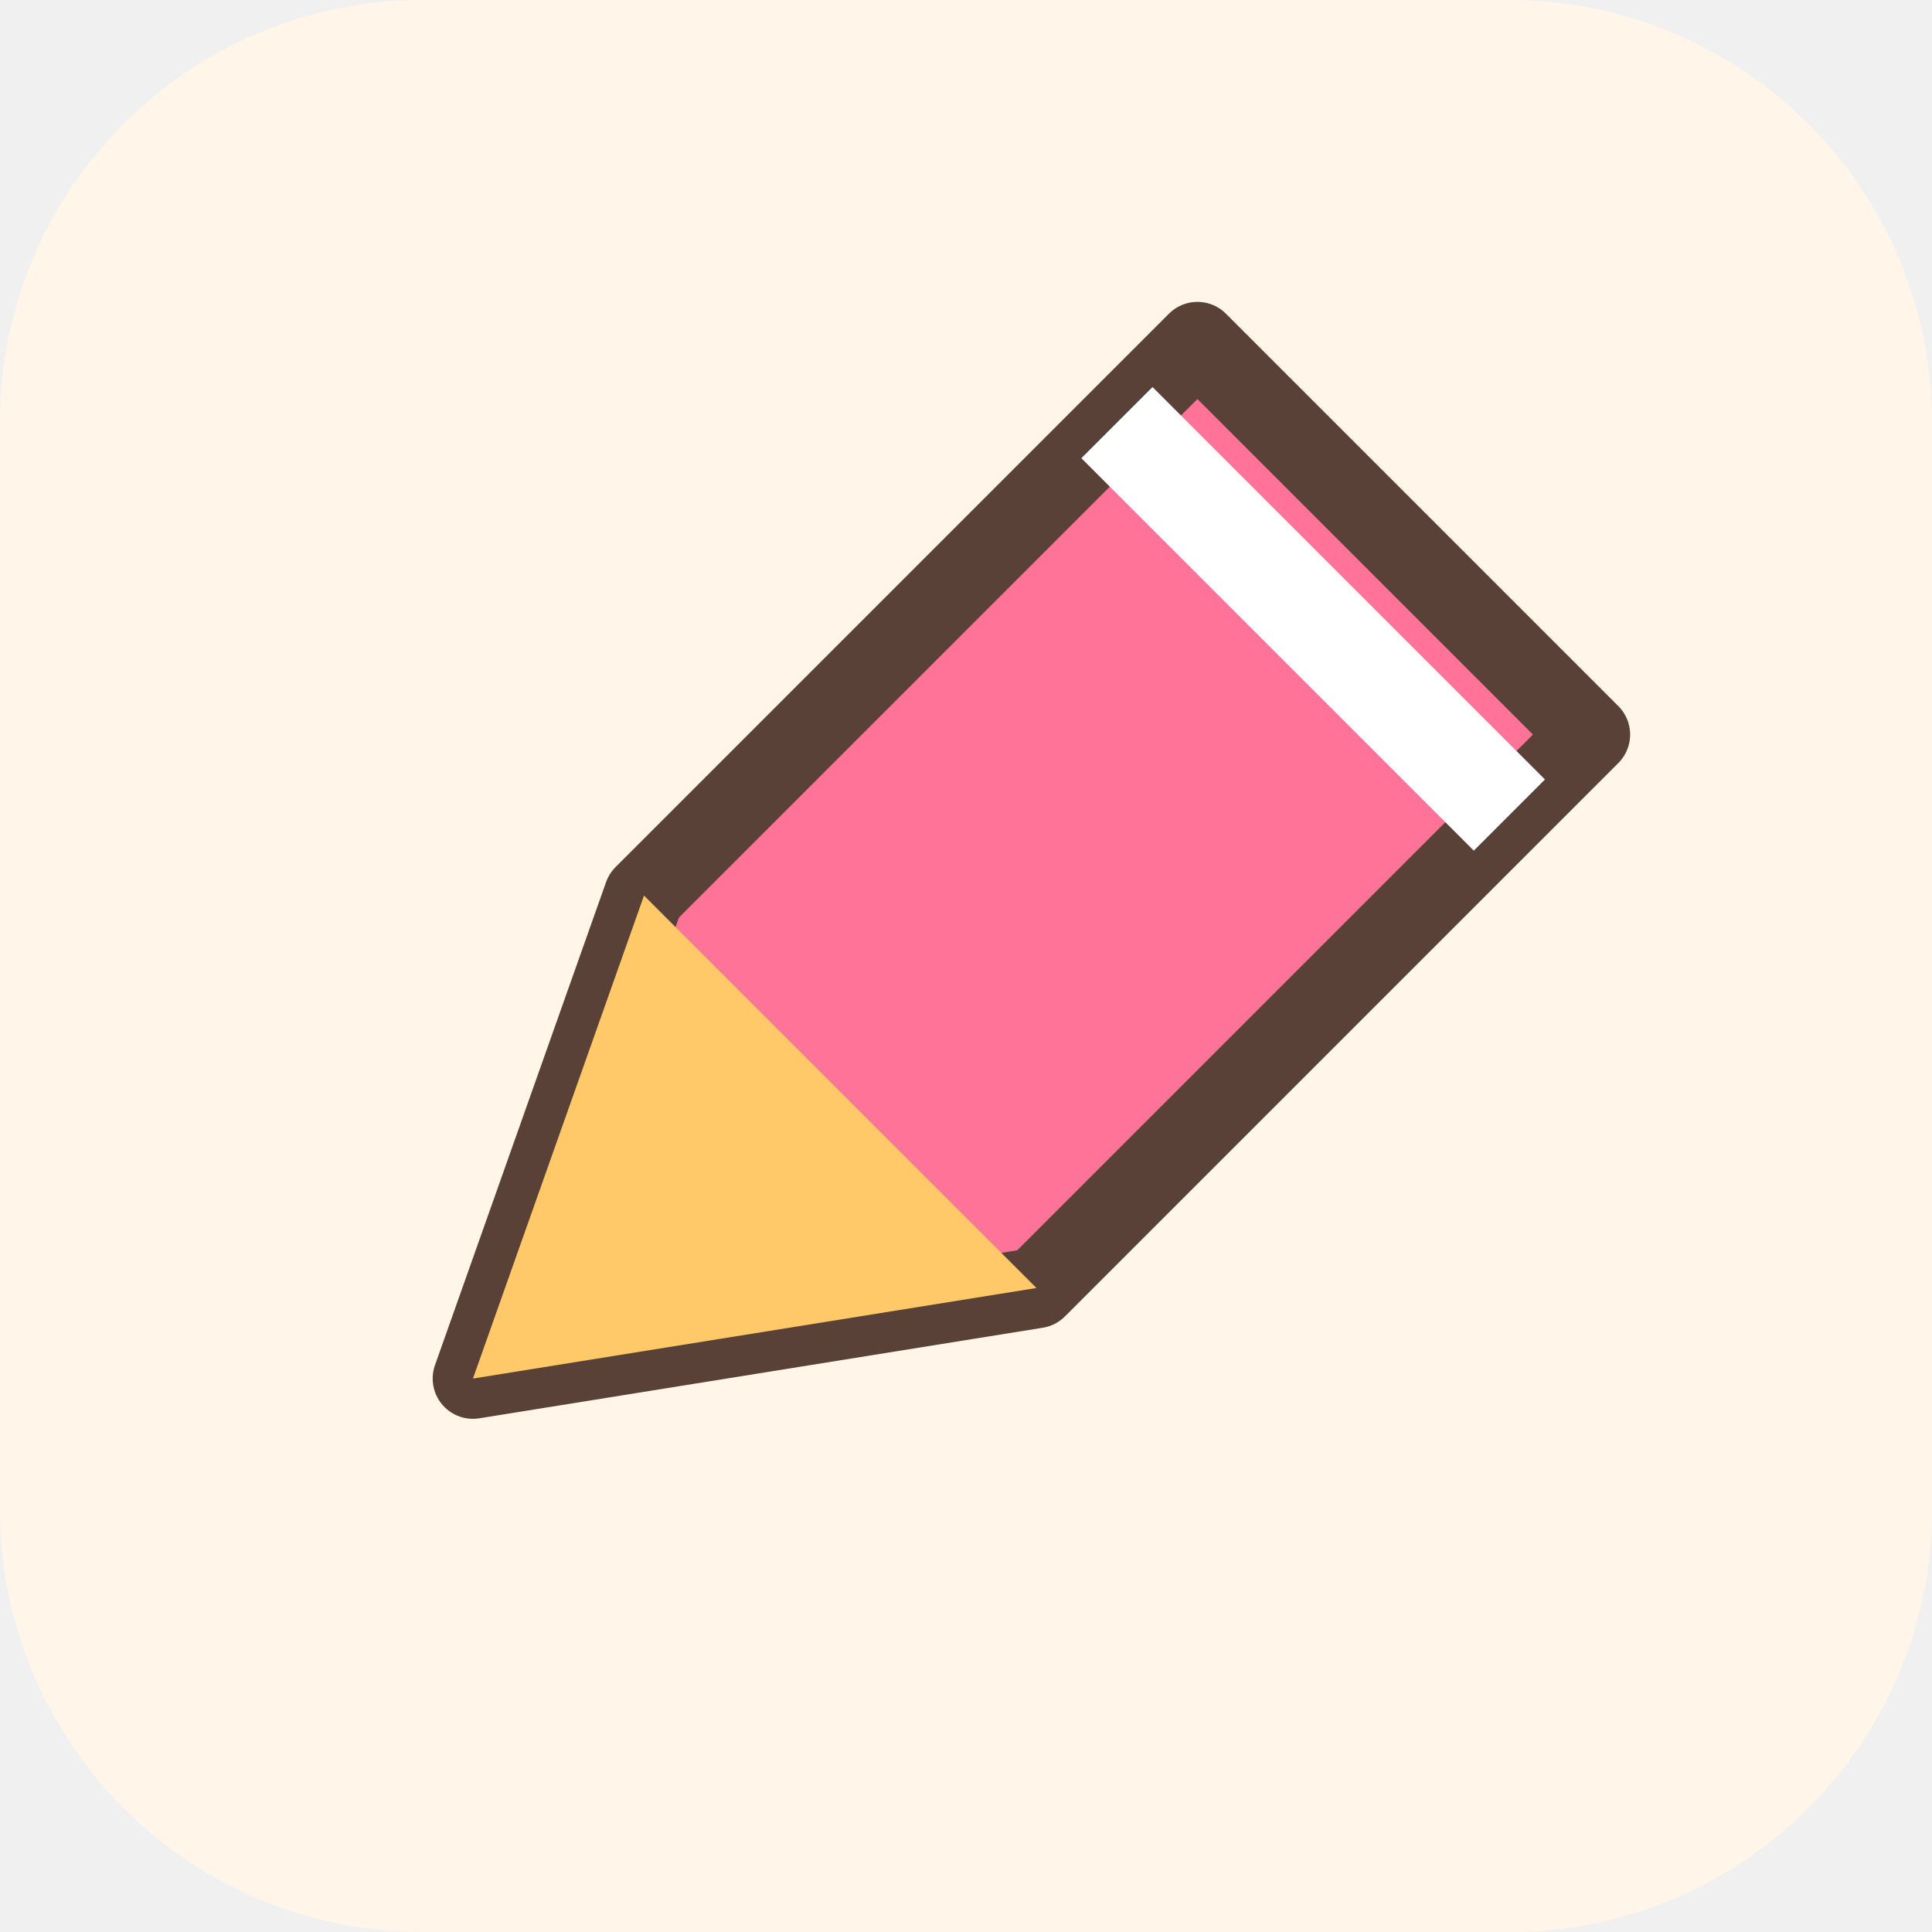
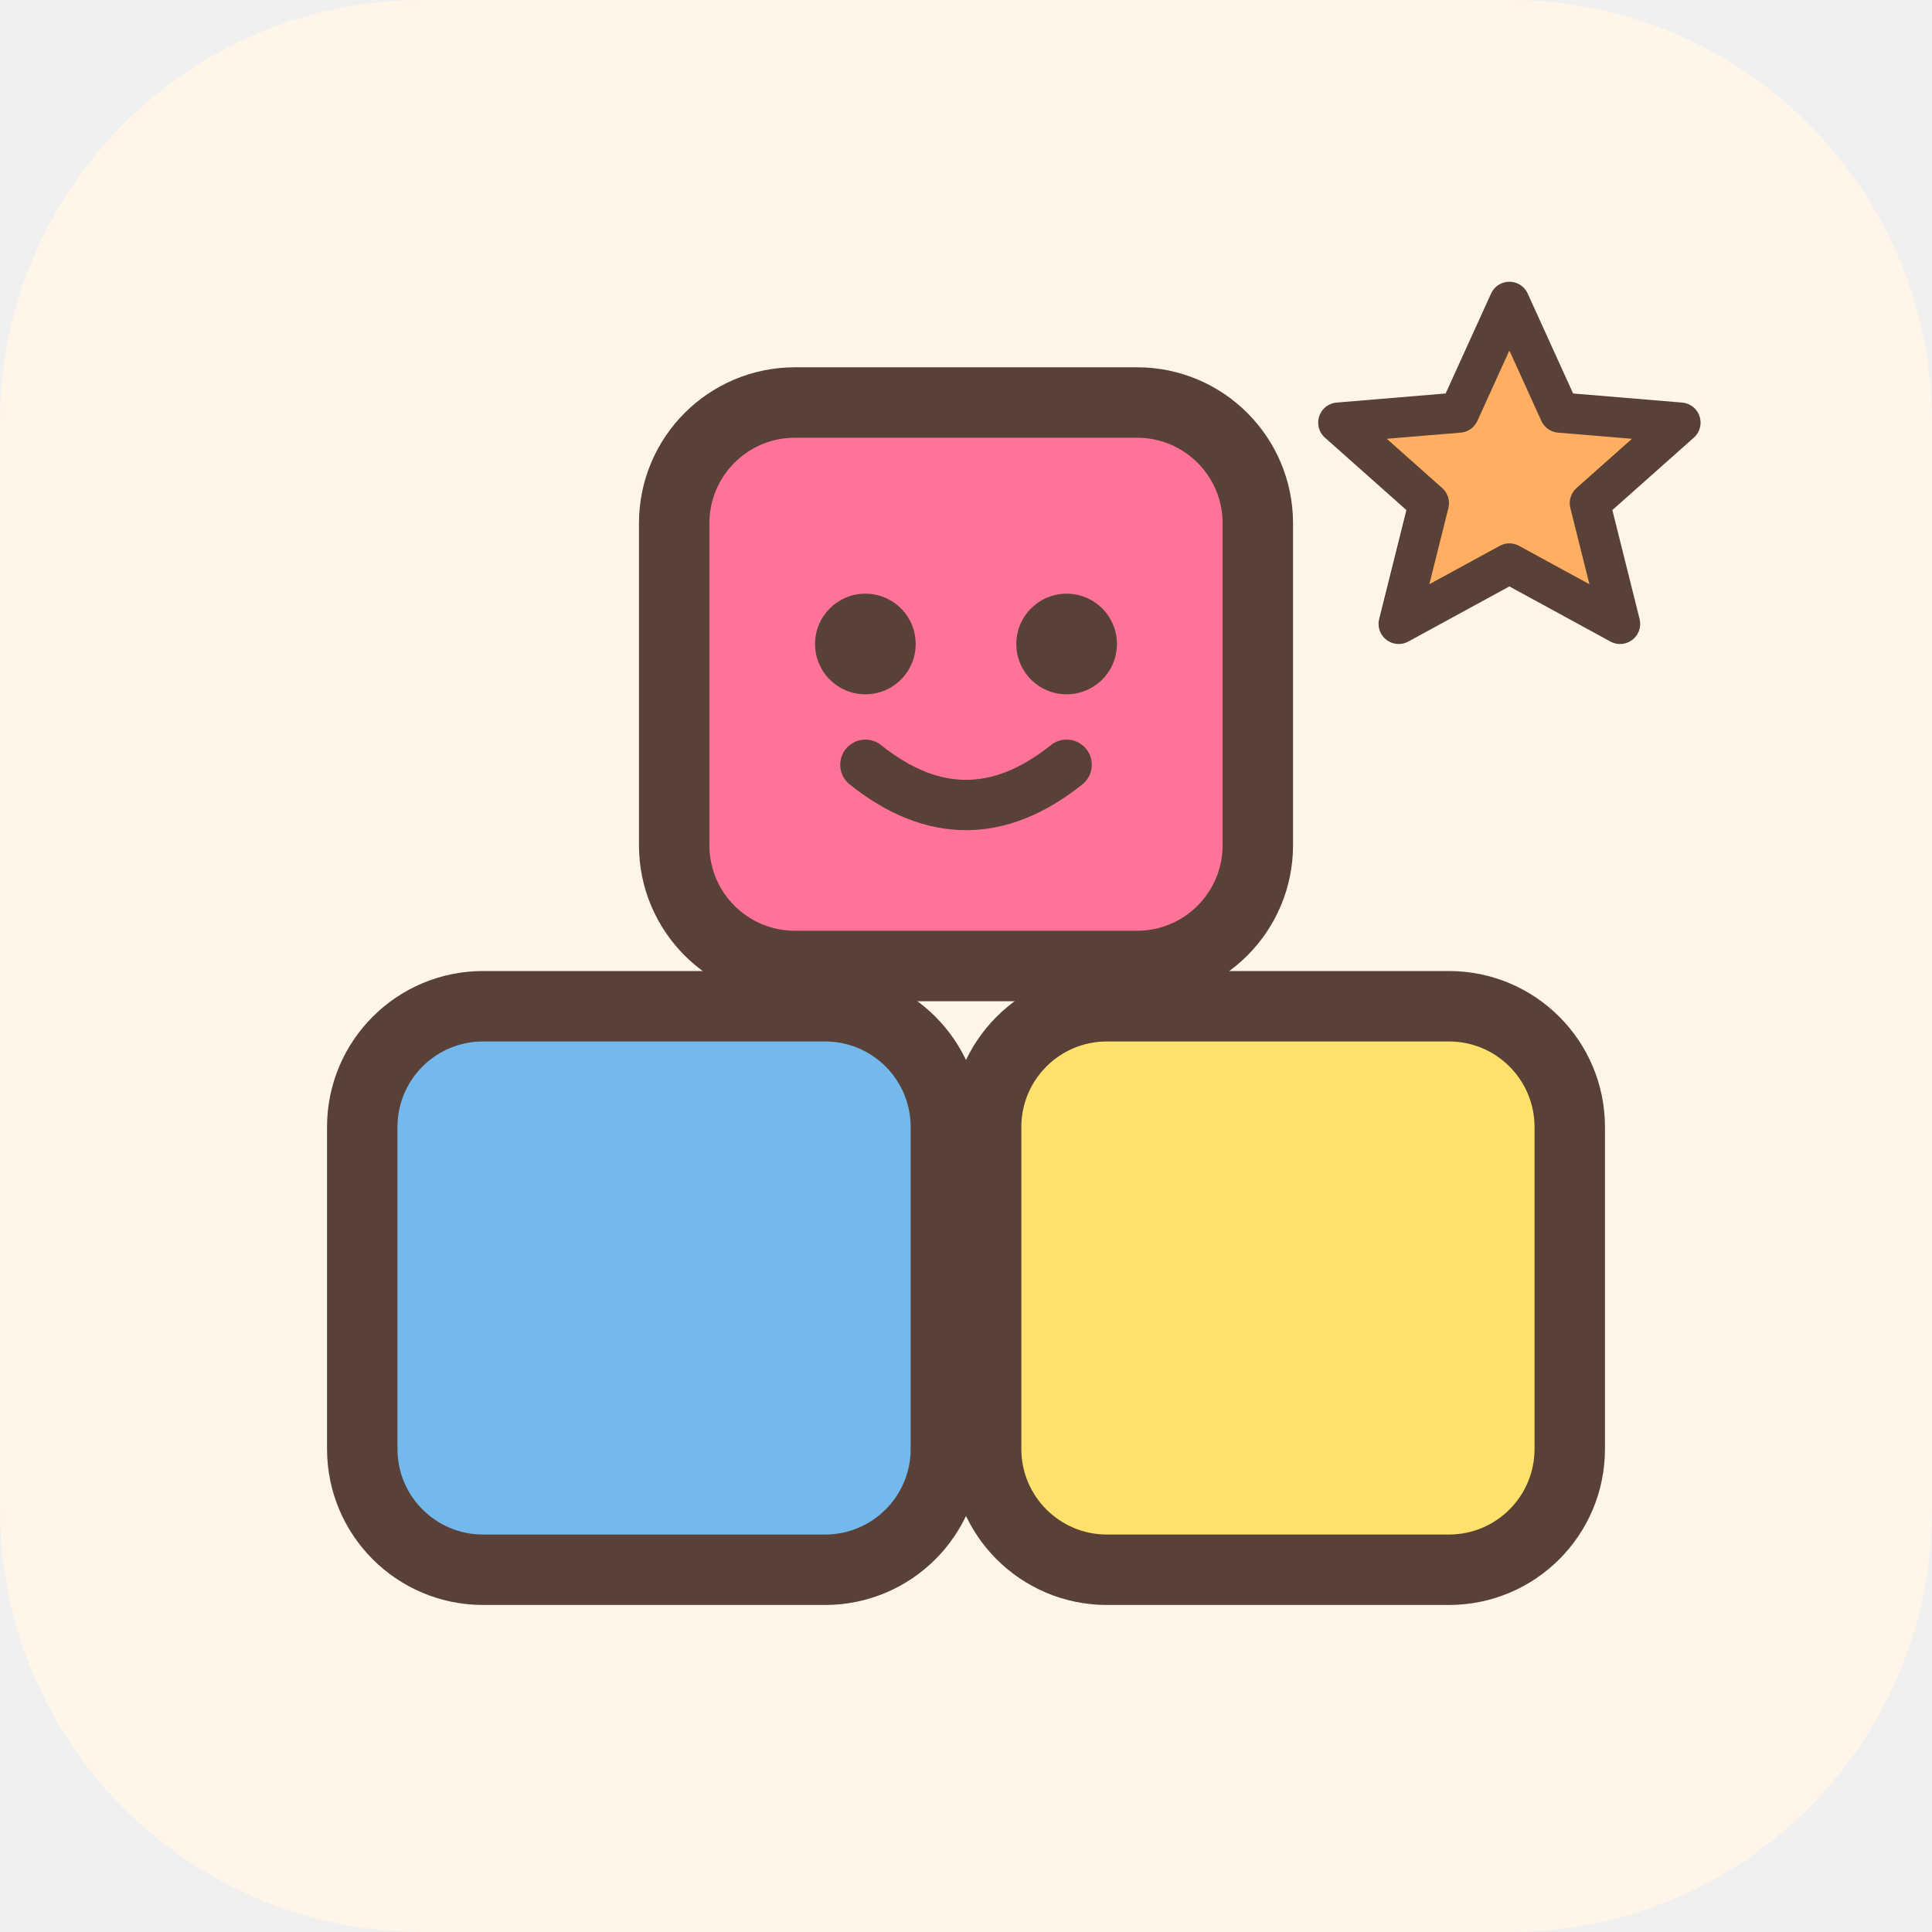
<svg xmlns="http://www.w3.org/2000/svg" viewBox="0 0 192 192">
  <rect width="192" height="192" rx="42" fill="#fff6e9" />
-   <path d="M47 137 64 89 119 34 158 73 103 128Z" fill="#ff7399" stroke="#594137" stroke-width="8" stroke-linejoin="round" />
-   <path d="m47 137 17-48 39 39Z" fill="#ffc868" />
-   <path d="m111 42 39 39" stroke="#fff" stroke-width="10" />
+   <g stroke="#594137" stroke-width="7" stroke-linejoin="round">
+     <rect x="36" y="100" width="58" height="56" rx="12" fill="#74b9ed" />
+     <rect x="98" y="100" width="58" height="56" rx="12" fill="#ffe16b" />
+     <rect x="67" y="40" width="58" height="56" rx="12" fill="#ff7399" />
+   </g>
+   <g fill="#594137">
+     <circle cx="86" cy="64" r="5" />
+     <circle cx="106" cy="64" r="5" />
+   </g>
+   <path d="M86 76q10 8 20 0" fill="none" stroke="#594137" stroke-width="5" stroke-linecap="round" />
+   <path d="M150 30l5 11 12 1-9 8 3 12-11-6-11 6 3-12-9-8 12-1Z" fill="#ffae62" stroke="#594137" stroke-width="4" stroke-linejoin="round" />
</svg>
